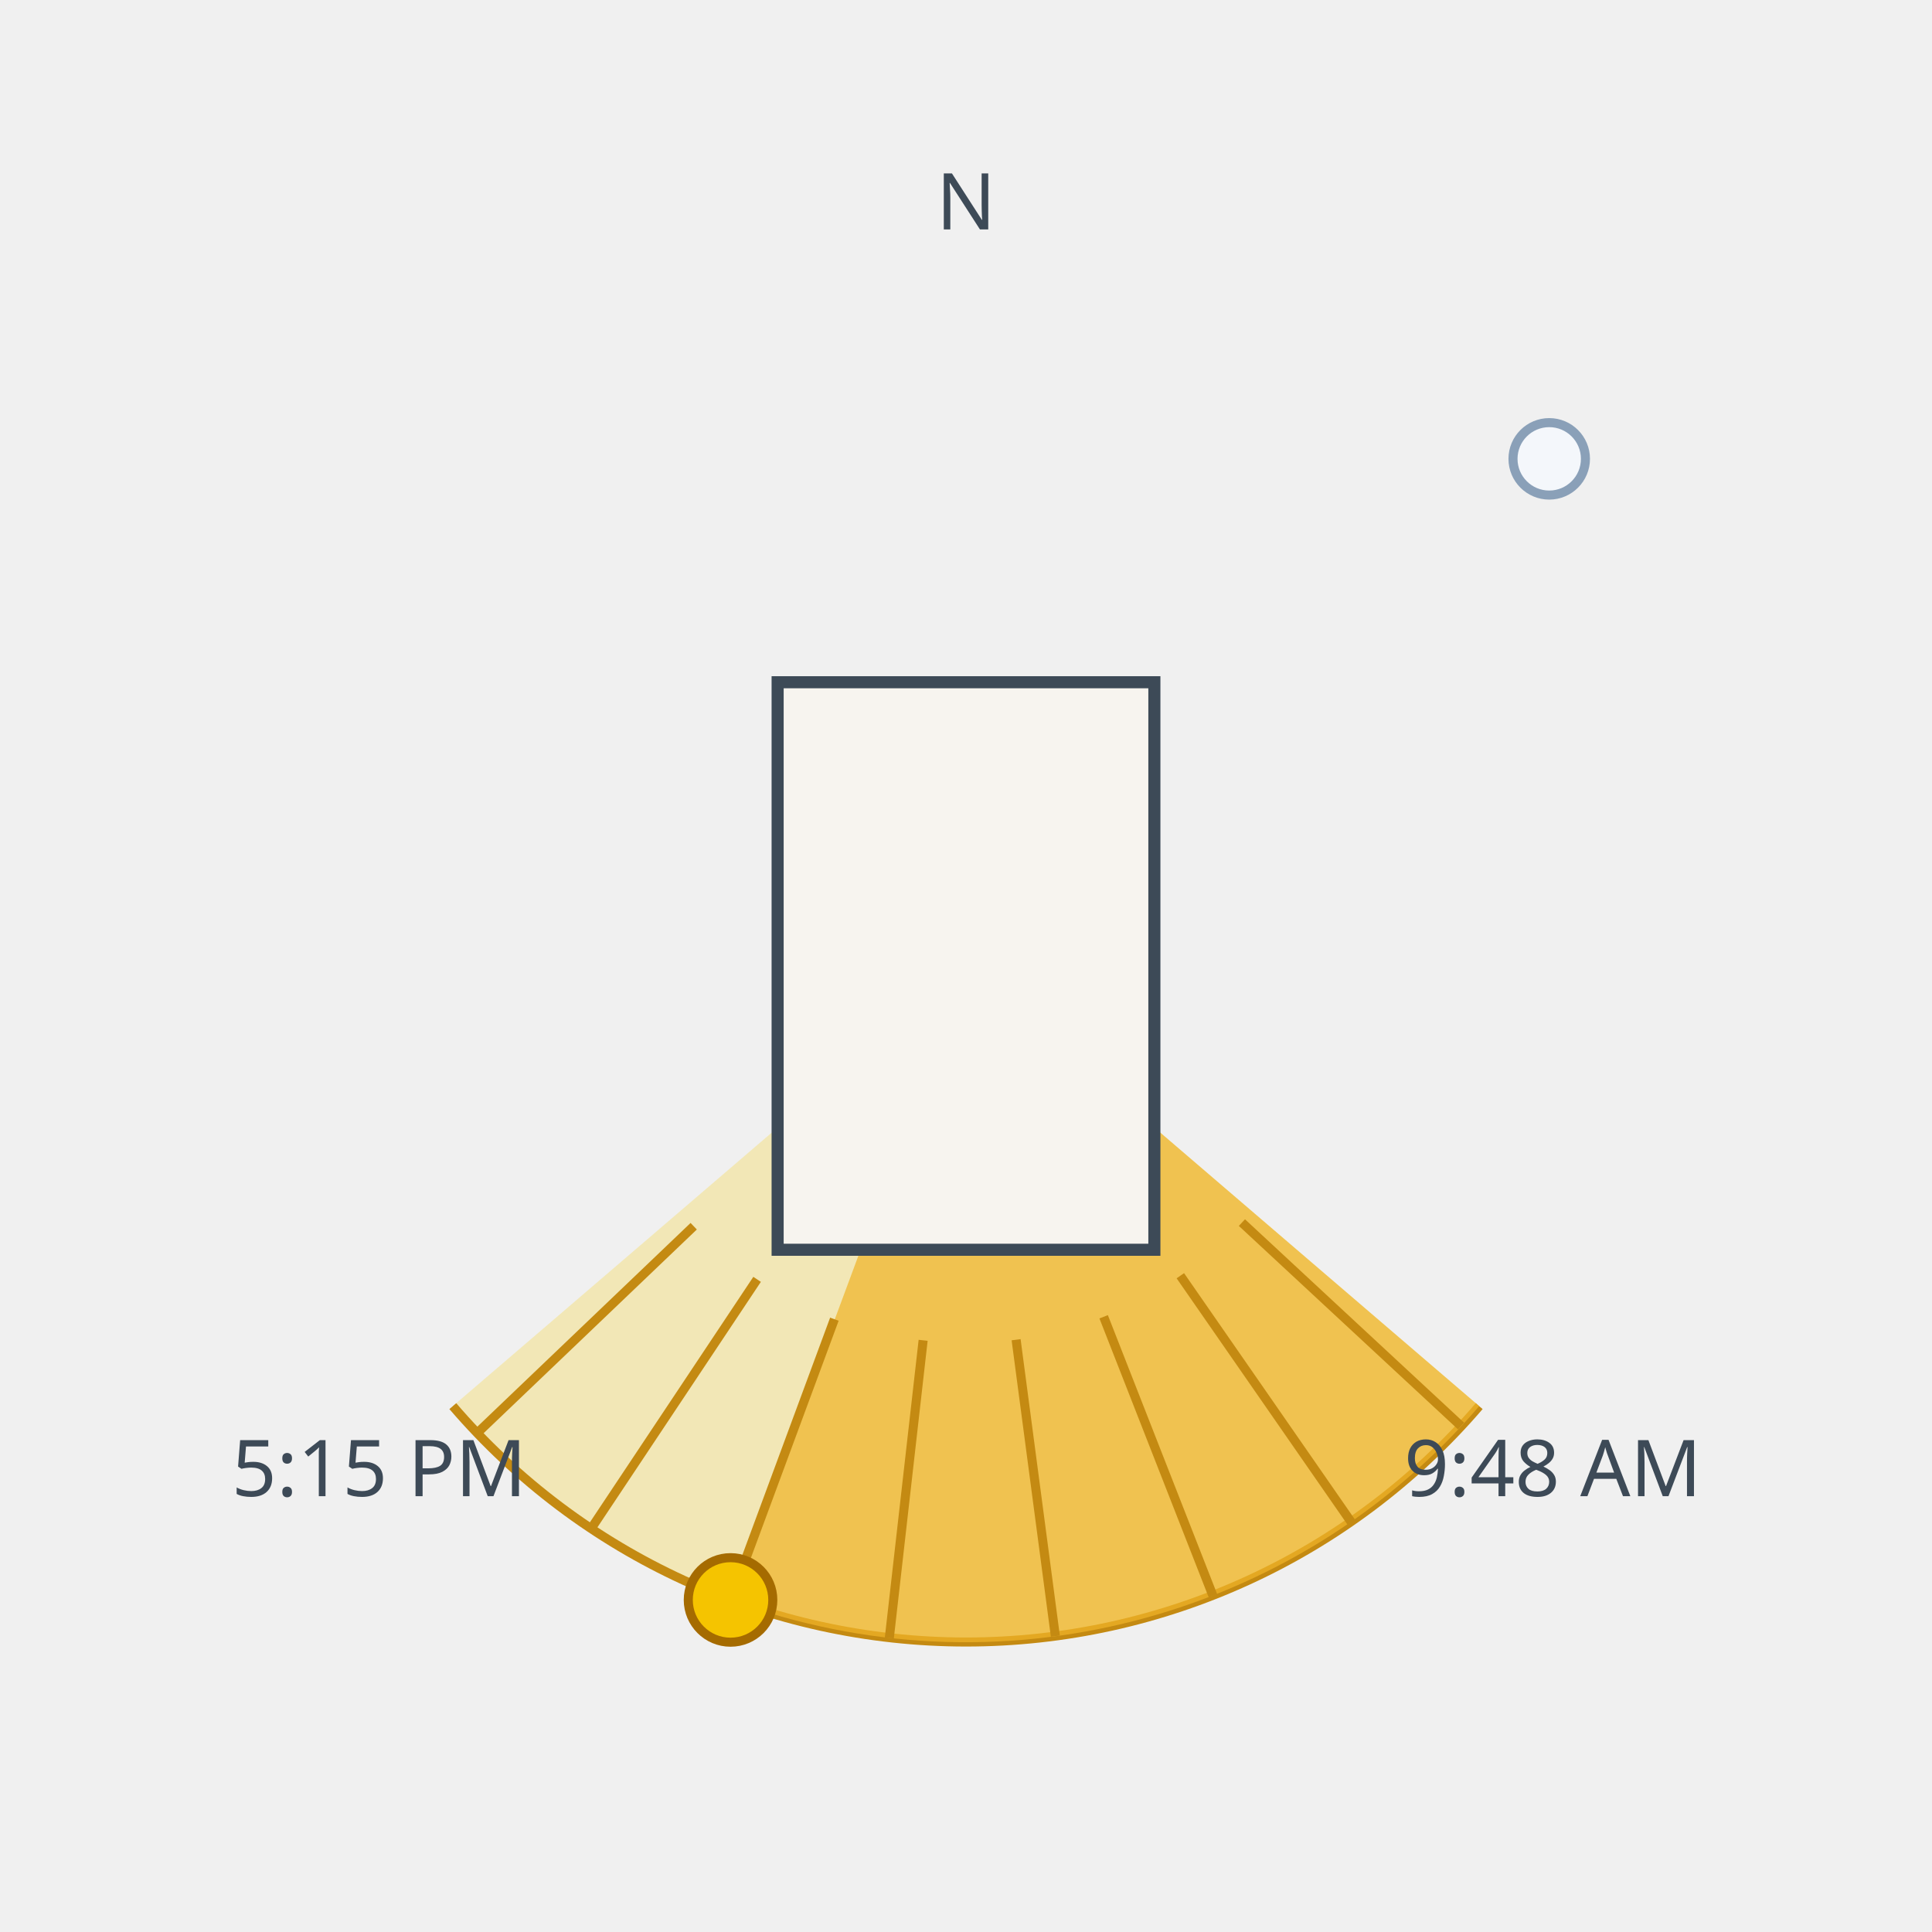
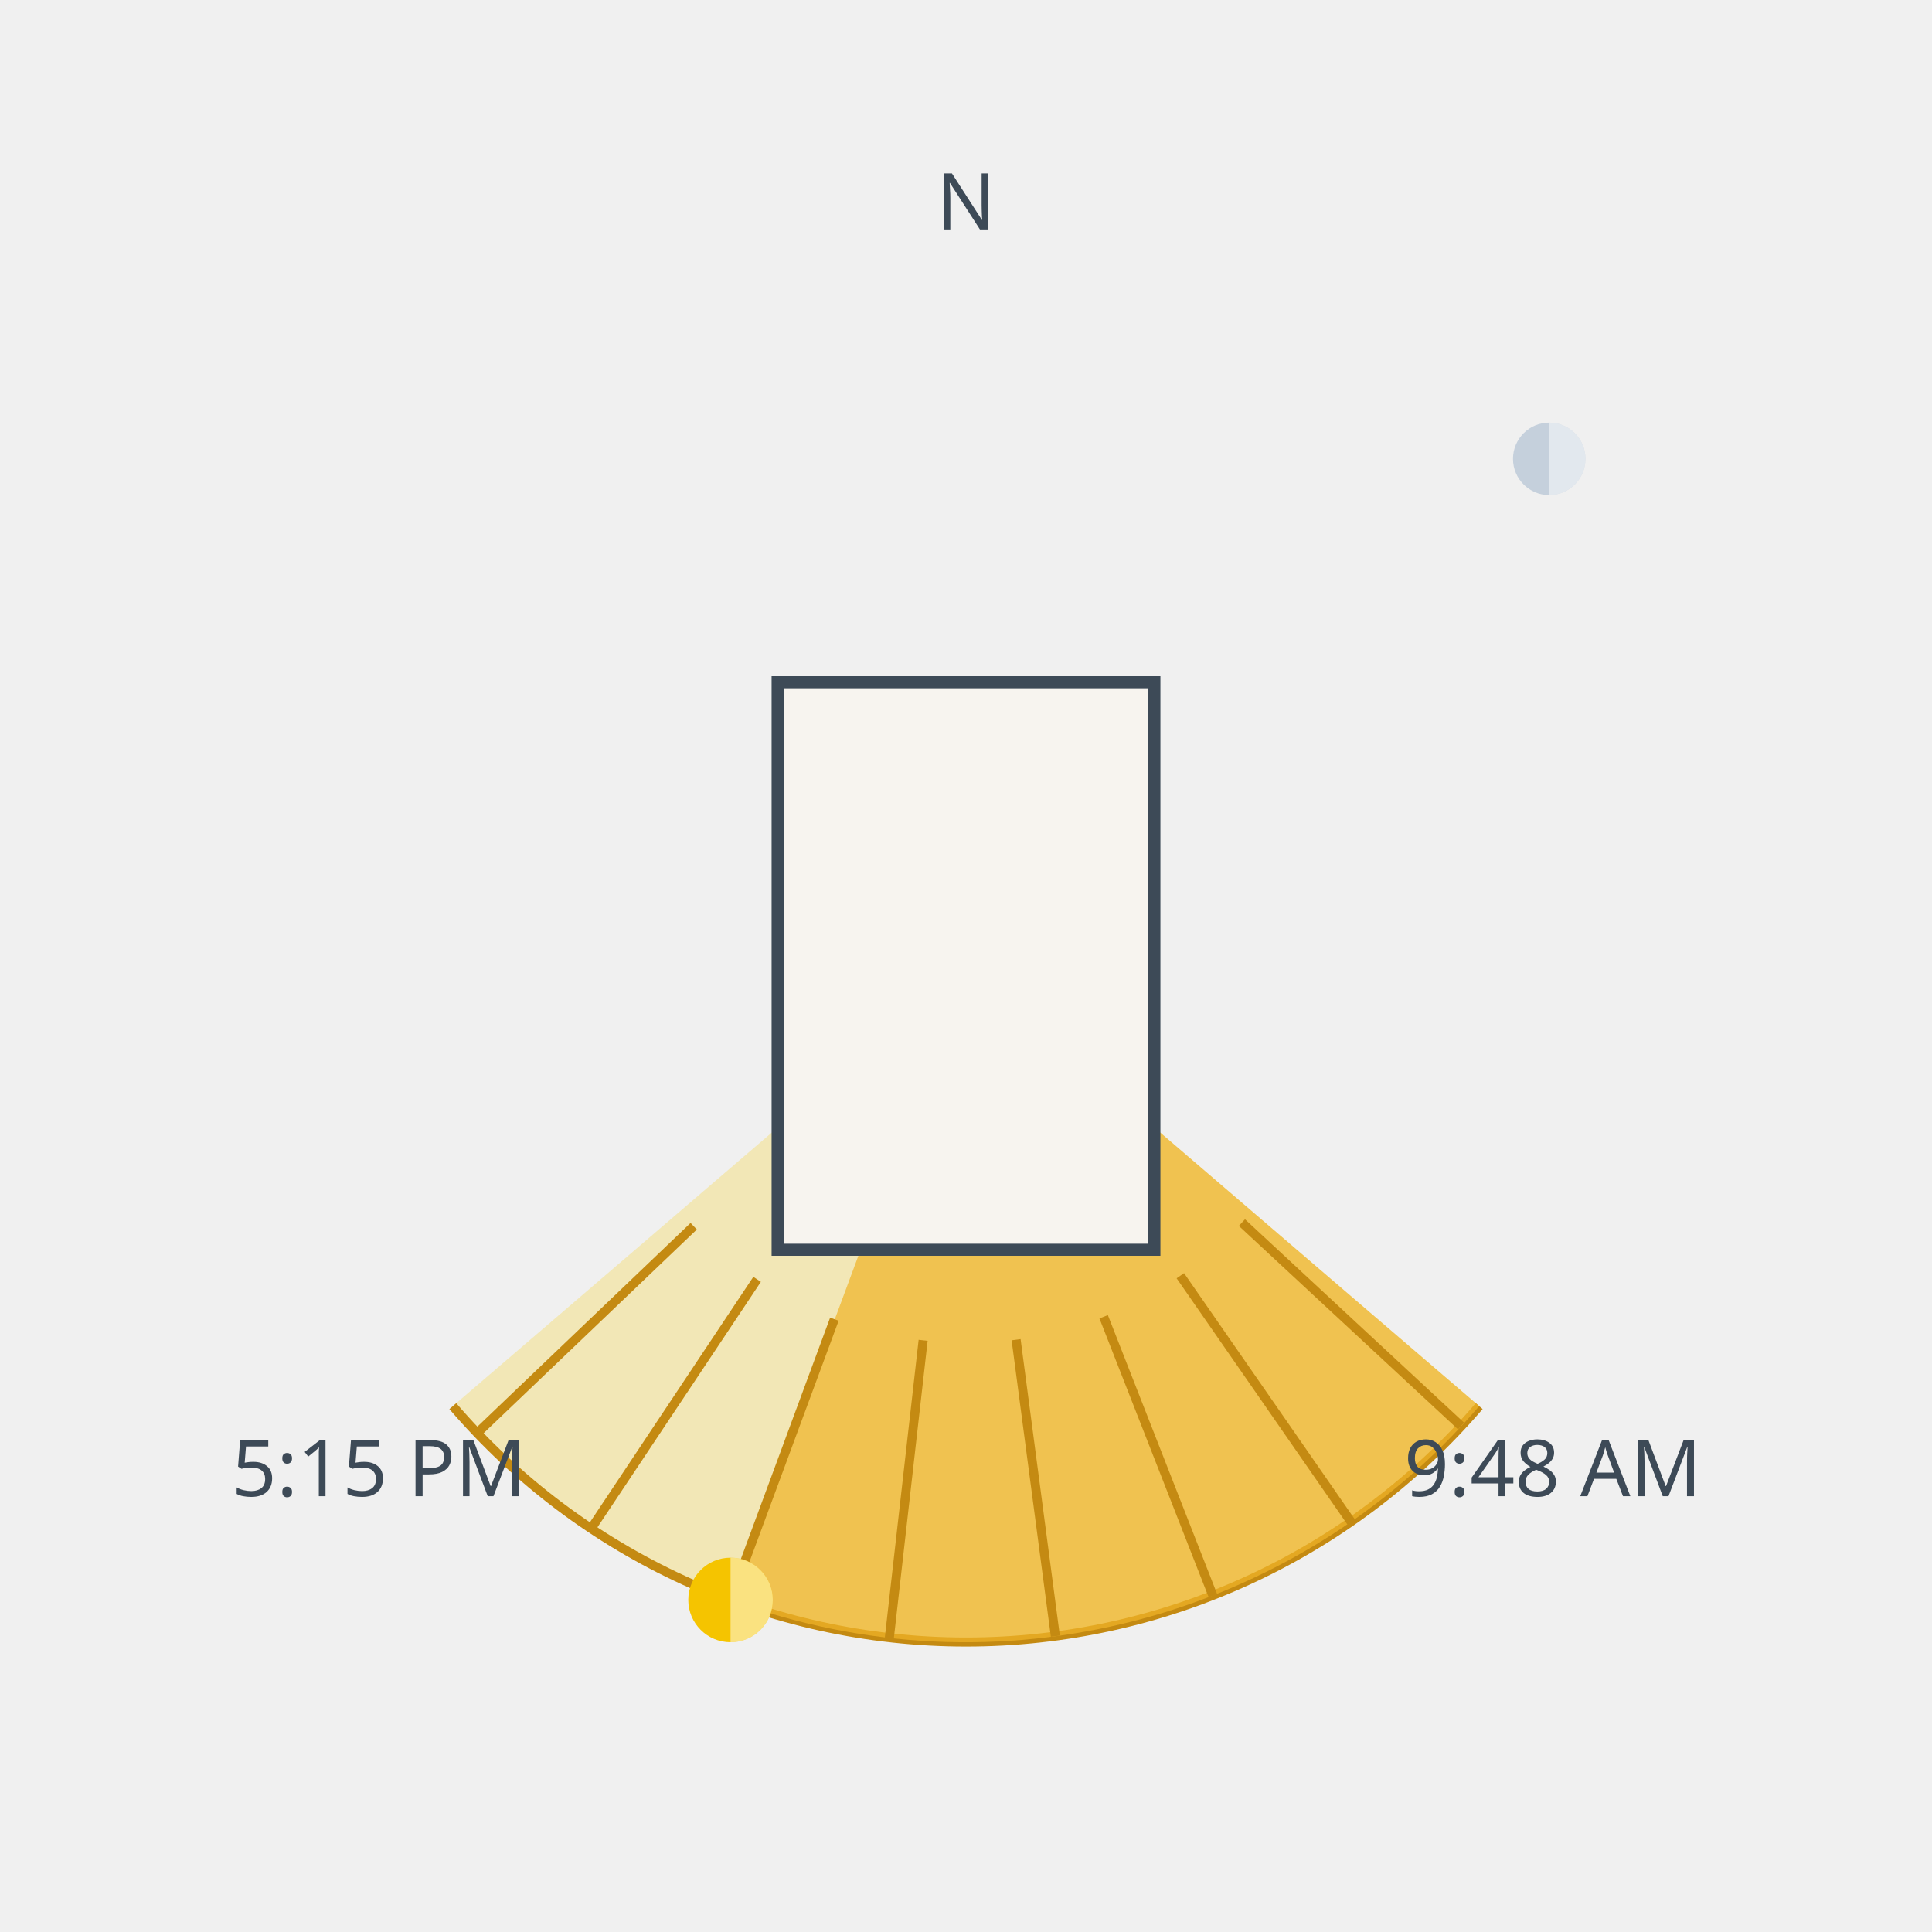
<svg xmlns="http://www.w3.org/2000/svg" width="320" height="320" viewBox="0 0 320 320" font-family="sans-serif" font-size="13">
  <path id="pale" d="M 160.0 160.0 L 245.0 232.9 A 112.0 112.0 0 0 1 75.0 232.9 Z" fill="#f6d84a" fill-opacity="0.35" />
  <path id="rim" d="M 245.0 232.9 A 112.0 112.0 0 0 1 75.0 232.9" fill="none" stroke="#c48a12" stroke-width="1.5" />
  <path id="strong" d="M 160.0 160.0 L 245.0 232.9 A 112.0 112.0 0 0 1 121.0 265.0 Z" fill="#f0b429" fill-opacity="0.72" />
  <g id="hours">
    <line x1="205.7" y1="202.5" x2="242.0" y2="236.2" stroke="#c48a12" stroke-width="1.5" />
    <line x1="195.5" y1="211.3" x2="223.8" y2="252.1" stroke="#c48a12" stroke-width="1.5" />
    <line x1="182.8" y1="218.1" x2="200.9" y2="264.3" stroke="#c48a12" stroke-width="1.5" />
    <line x1="168.3" y1="221.9" x2="174.8" y2="271.0" stroke="#c48a12" stroke-width="1.5" />
    <line x1="152.9" y1="222.0" x2="147.3" y2="271.3" stroke="#c48a12" stroke-width="1.5" />
    <line x1="138.2" y1="218.5" x2="121.0" y2="265.0" stroke="#c48a12" stroke-width="1.5" />
    <line x1="125.4" y1="211.9" x2="97.9" y2="253.2" stroke="#c48a12" stroke-width="1.5" />
    <line x1="114.9" y1="203.1" x2="79.0" y2="237.4" stroke="#c48a12" stroke-width="1.5" />
  </g>
  <polygon id="house" points="128.8,207.0 128.8,113.0 191.2,113.0 191.2,207.0" fill="#f7f4ef" stroke="#3d4a57" stroke-width="2" />
-   <circle id="sun" cx="121.0" cy="265.0" r="7.0" fill="#f5c400" stroke="#a56b00" stroke-width="1.5" />
-   <circle id="moon" cx="256.6" cy="76.0" r="6.0" fill="#f4f7fb" stroke="#8aa0b8" stroke-width="1.5" />
+   <g id="sun">
+     <circle cx="121.0" cy="265.0" r="7.0" fill="#f5c400" />
+     <path d="M 121.0 258.0 A 7.0 7.0 0 0 1 121.0 272.0 Z" fill="#ffffff" fill-opacity="0.5" />
+   </g>
+   <g id="moon">
+     <circle cx="256.6" cy="76.0" r="6.0" fill="#c5d0dc" />
+     <path d="M 256.6 70.0 A 6.0 6.0 0 0 1 256.6 82.0 Z" fill="#ffffff" fill-opacity="0.5" />
+   </g>
  <text id="sunrise" x="257.2" y="243.3" text-anchor="middle" dominant-baseline="middle" fill="#3d4a57">9:48 AM</text>
  <text id="sunset" x="62.8" y="243.3" text-anchor="middle" dominant-baseline="middle" fill="#3d4a57">5:15 PM</text>
  <text id="north" x="160.0" y="38.0" text-anchor="middle" fill="#3d4a57">N</text>
</svg>
